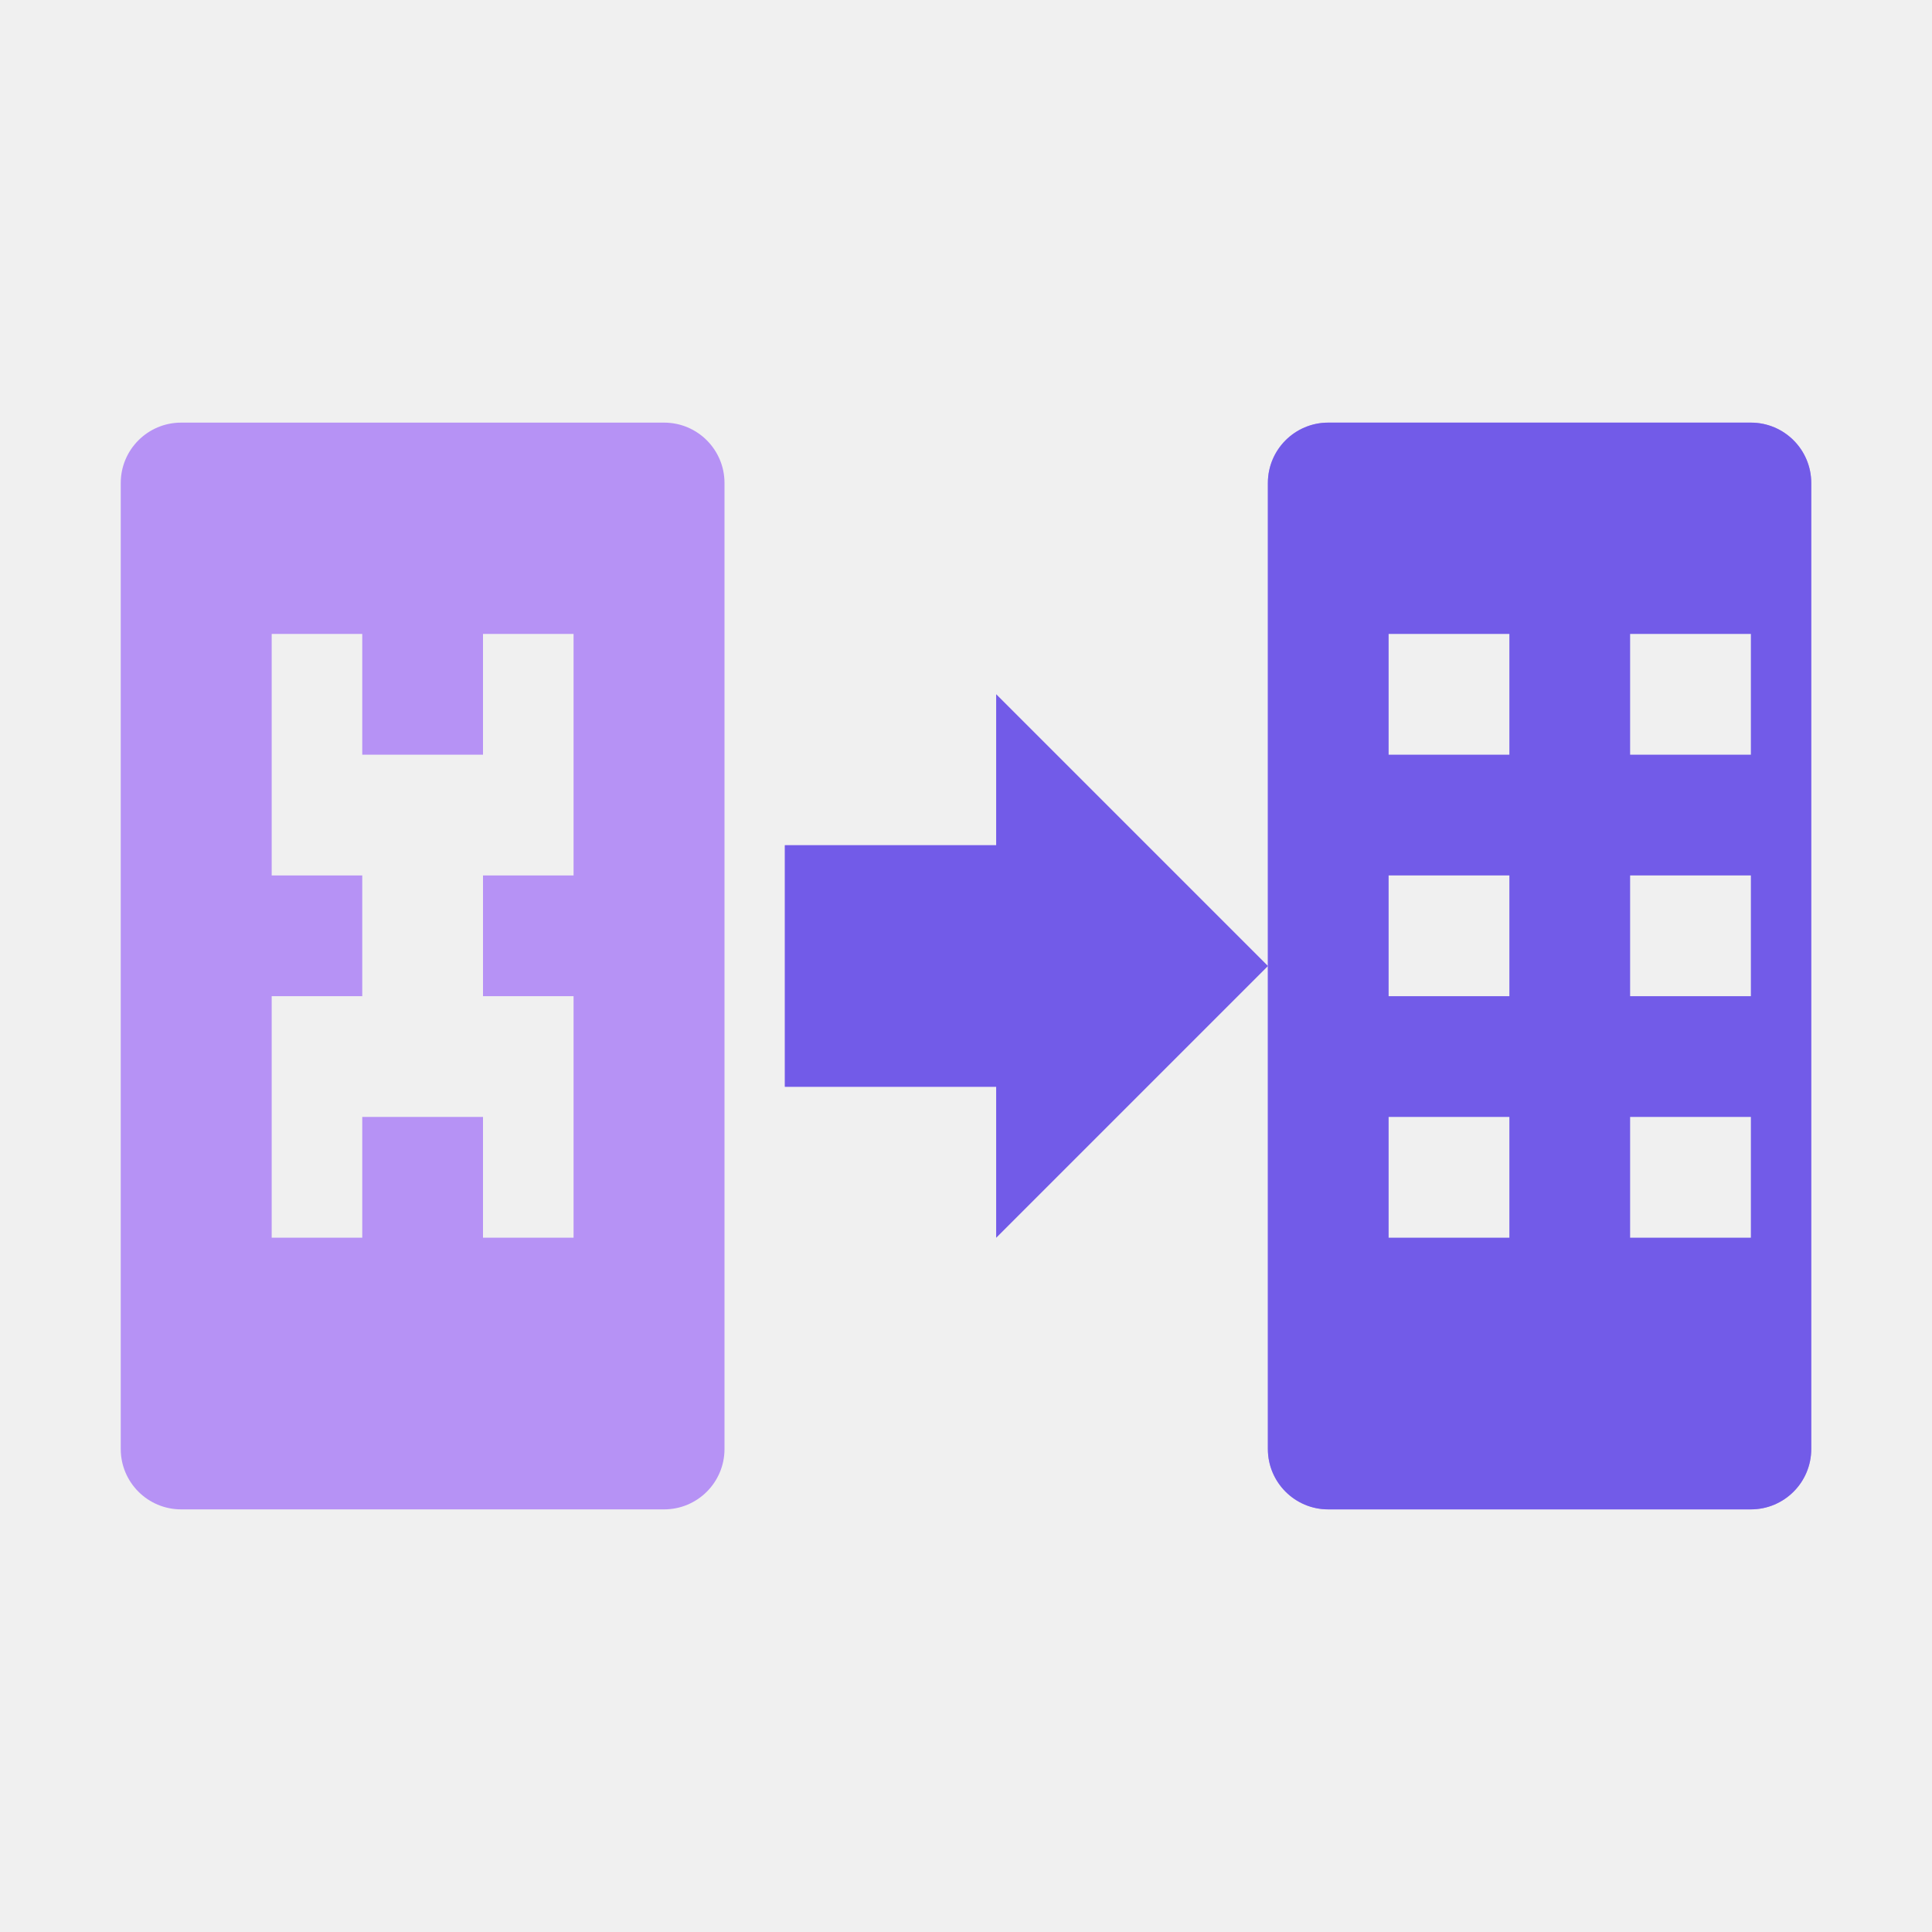
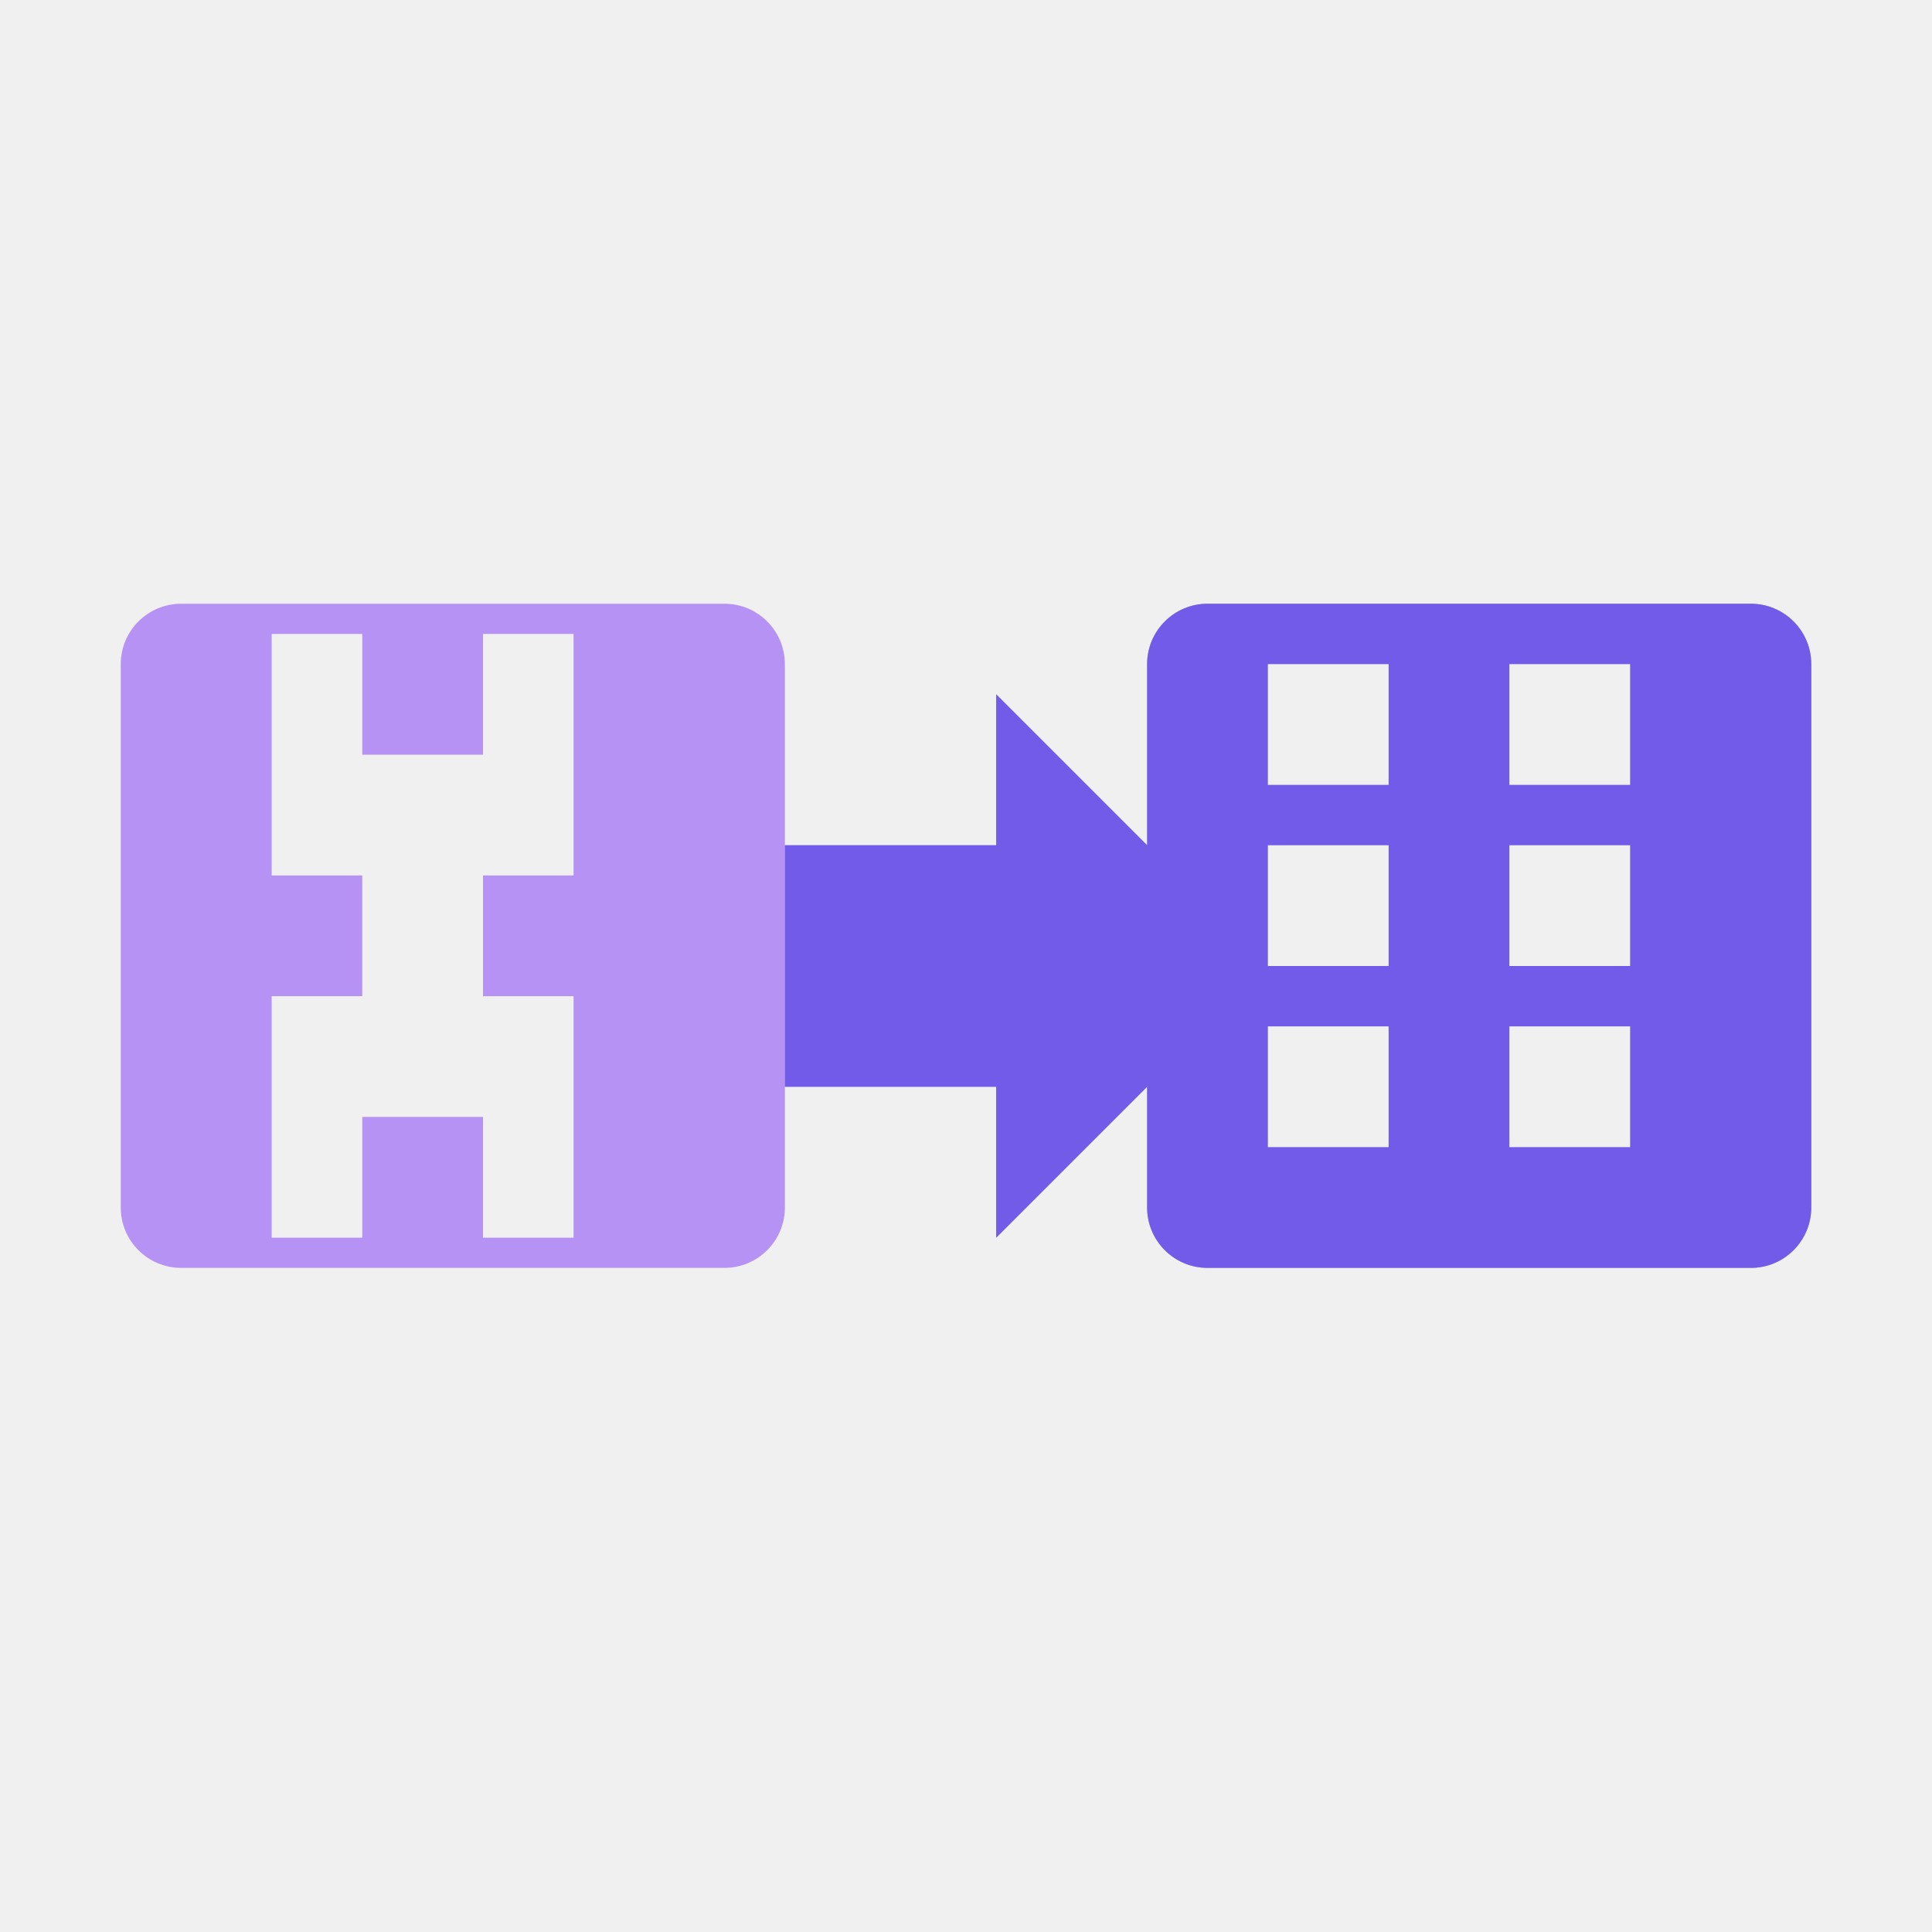
<svg xmlns="http://www.w3.org/2000/svg" viewBox="0 0 128 128" width="128" height="128">
  <defs>
    <mask id="cut" maskUnits="userSpaceOnUse" x="0" y="0" width="128" height="128">
      <rect width="128" height="128" fill="#fff" />
      <g fill="#000">
        <path d="M24 42h-6v16h6v8h-6v16h6v-8h8v8h6V66h-6v-8h6V42h-6v8h-8v-8Z" />
-         <rect x="92" y="42" width="8" height="8" rx="0" />
-         <rect x="108" y="42" width="8" height="8" rx="0" />
-         <rect x="92" y="58" width="8" height="8" rx="0" />
-         <rect x="108" y="58" width="8" height="8" rx="0" />
-         <rect x="92" y="74" width="8" height="8" rx="0" />
-         <rect x="108" y="74" width="8" height="8" rx="0" />
+         <rect x="84" y="44" width="8" height="8" rx="0" />
+         <rect x="100" y="44" width="8" height="8" rx="0" />
+         <rect x="84" y="56" width="8" height="8" rx="0" />
+         <rect x="100" y="56" width="8" height="8" rx="0" />
+         <rect x="84" y="68" width="8" height="8" rx="0" />
+         <rect x="100" y="68" width="8" height="8" rx="0" />
      </g>
    </mask>
  </defs>
  <g mask="url(#cut)">
    <g fill="#B692F5">
-       <rect x="8" y="28" width="40" height="72" rx="4" />
+       <rect x="8" y="40" width="44" height="44" rx="4" />
      <path d="M52 56h14v-10l18 18-18 18V72H52V56Z" />
-       <rect x="84" y="28" width="36" height="72" rx="4" />
+       <rect x="76" y="40" width="44" height="44" rx="4" />
    </g>
    <g fill="#725BE8">
-       <rect x="84" y="28" width="36" height="72" rx="4" />
+       <rect x="76" y="40" width="44" height="44" rx="4" />
      <path d="M52 56h14v-10l18 18-18 18V72H52V56Z" />
    </g>
  </g>
</svg>
